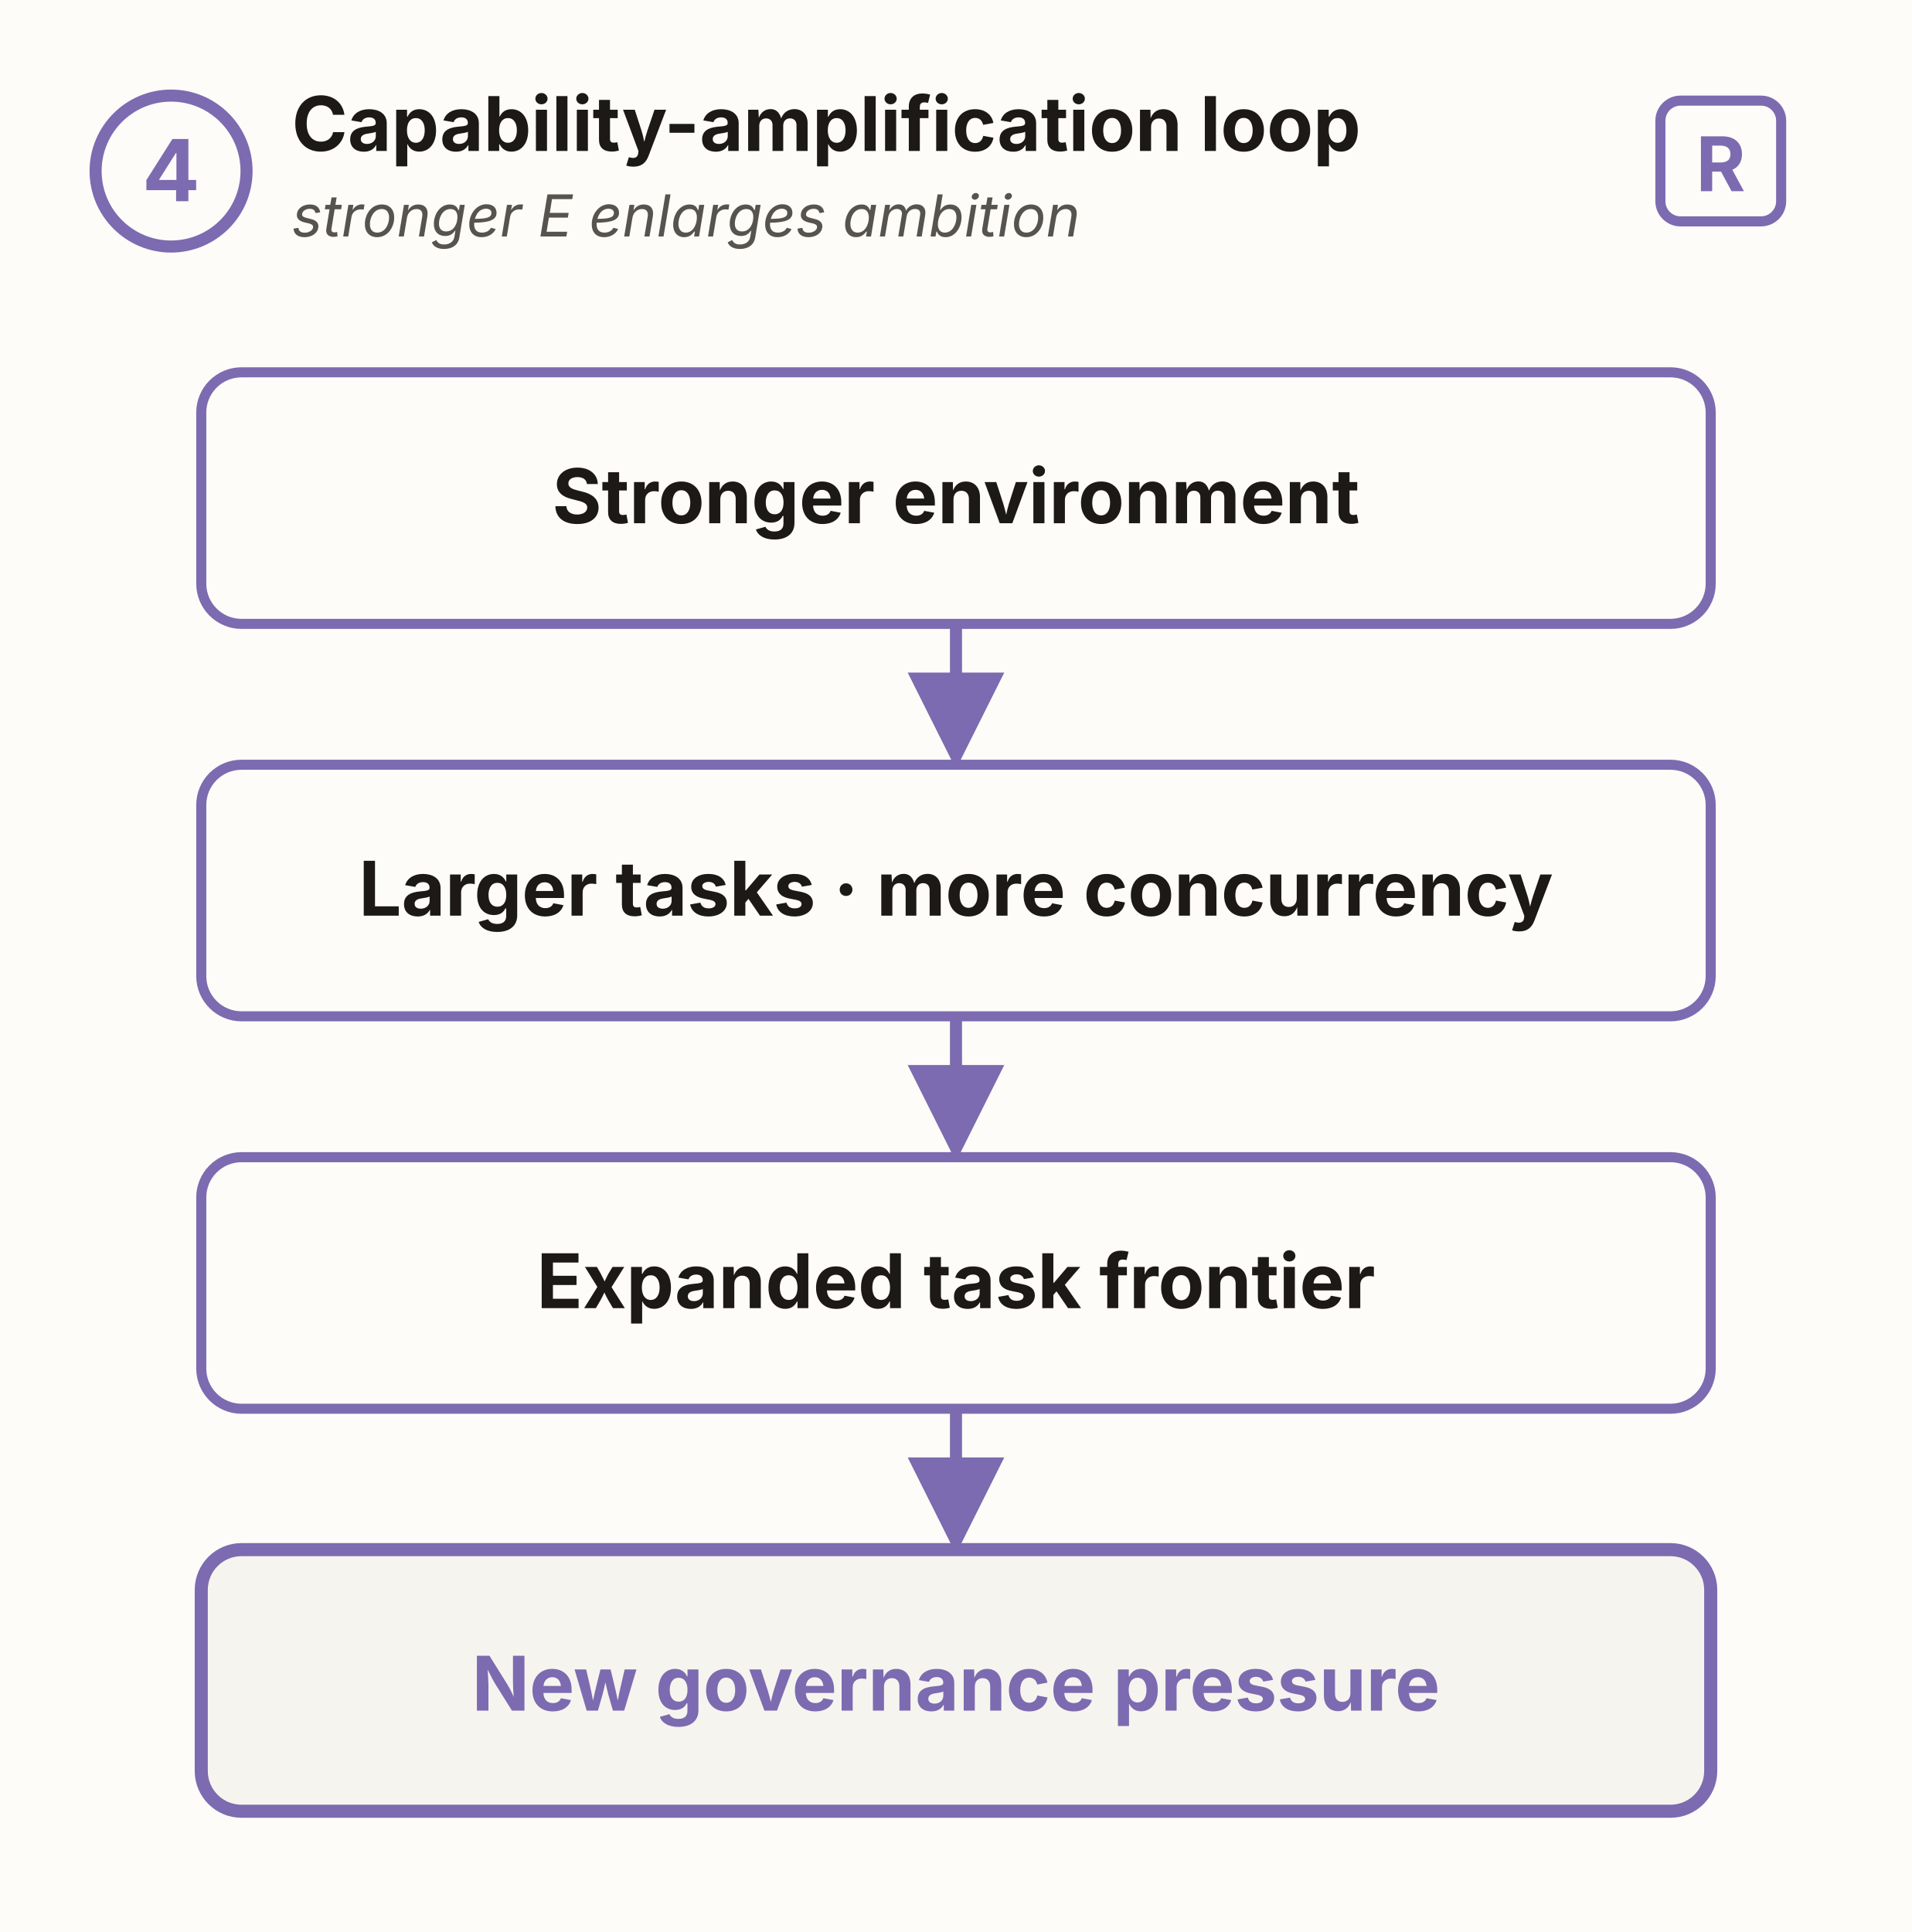
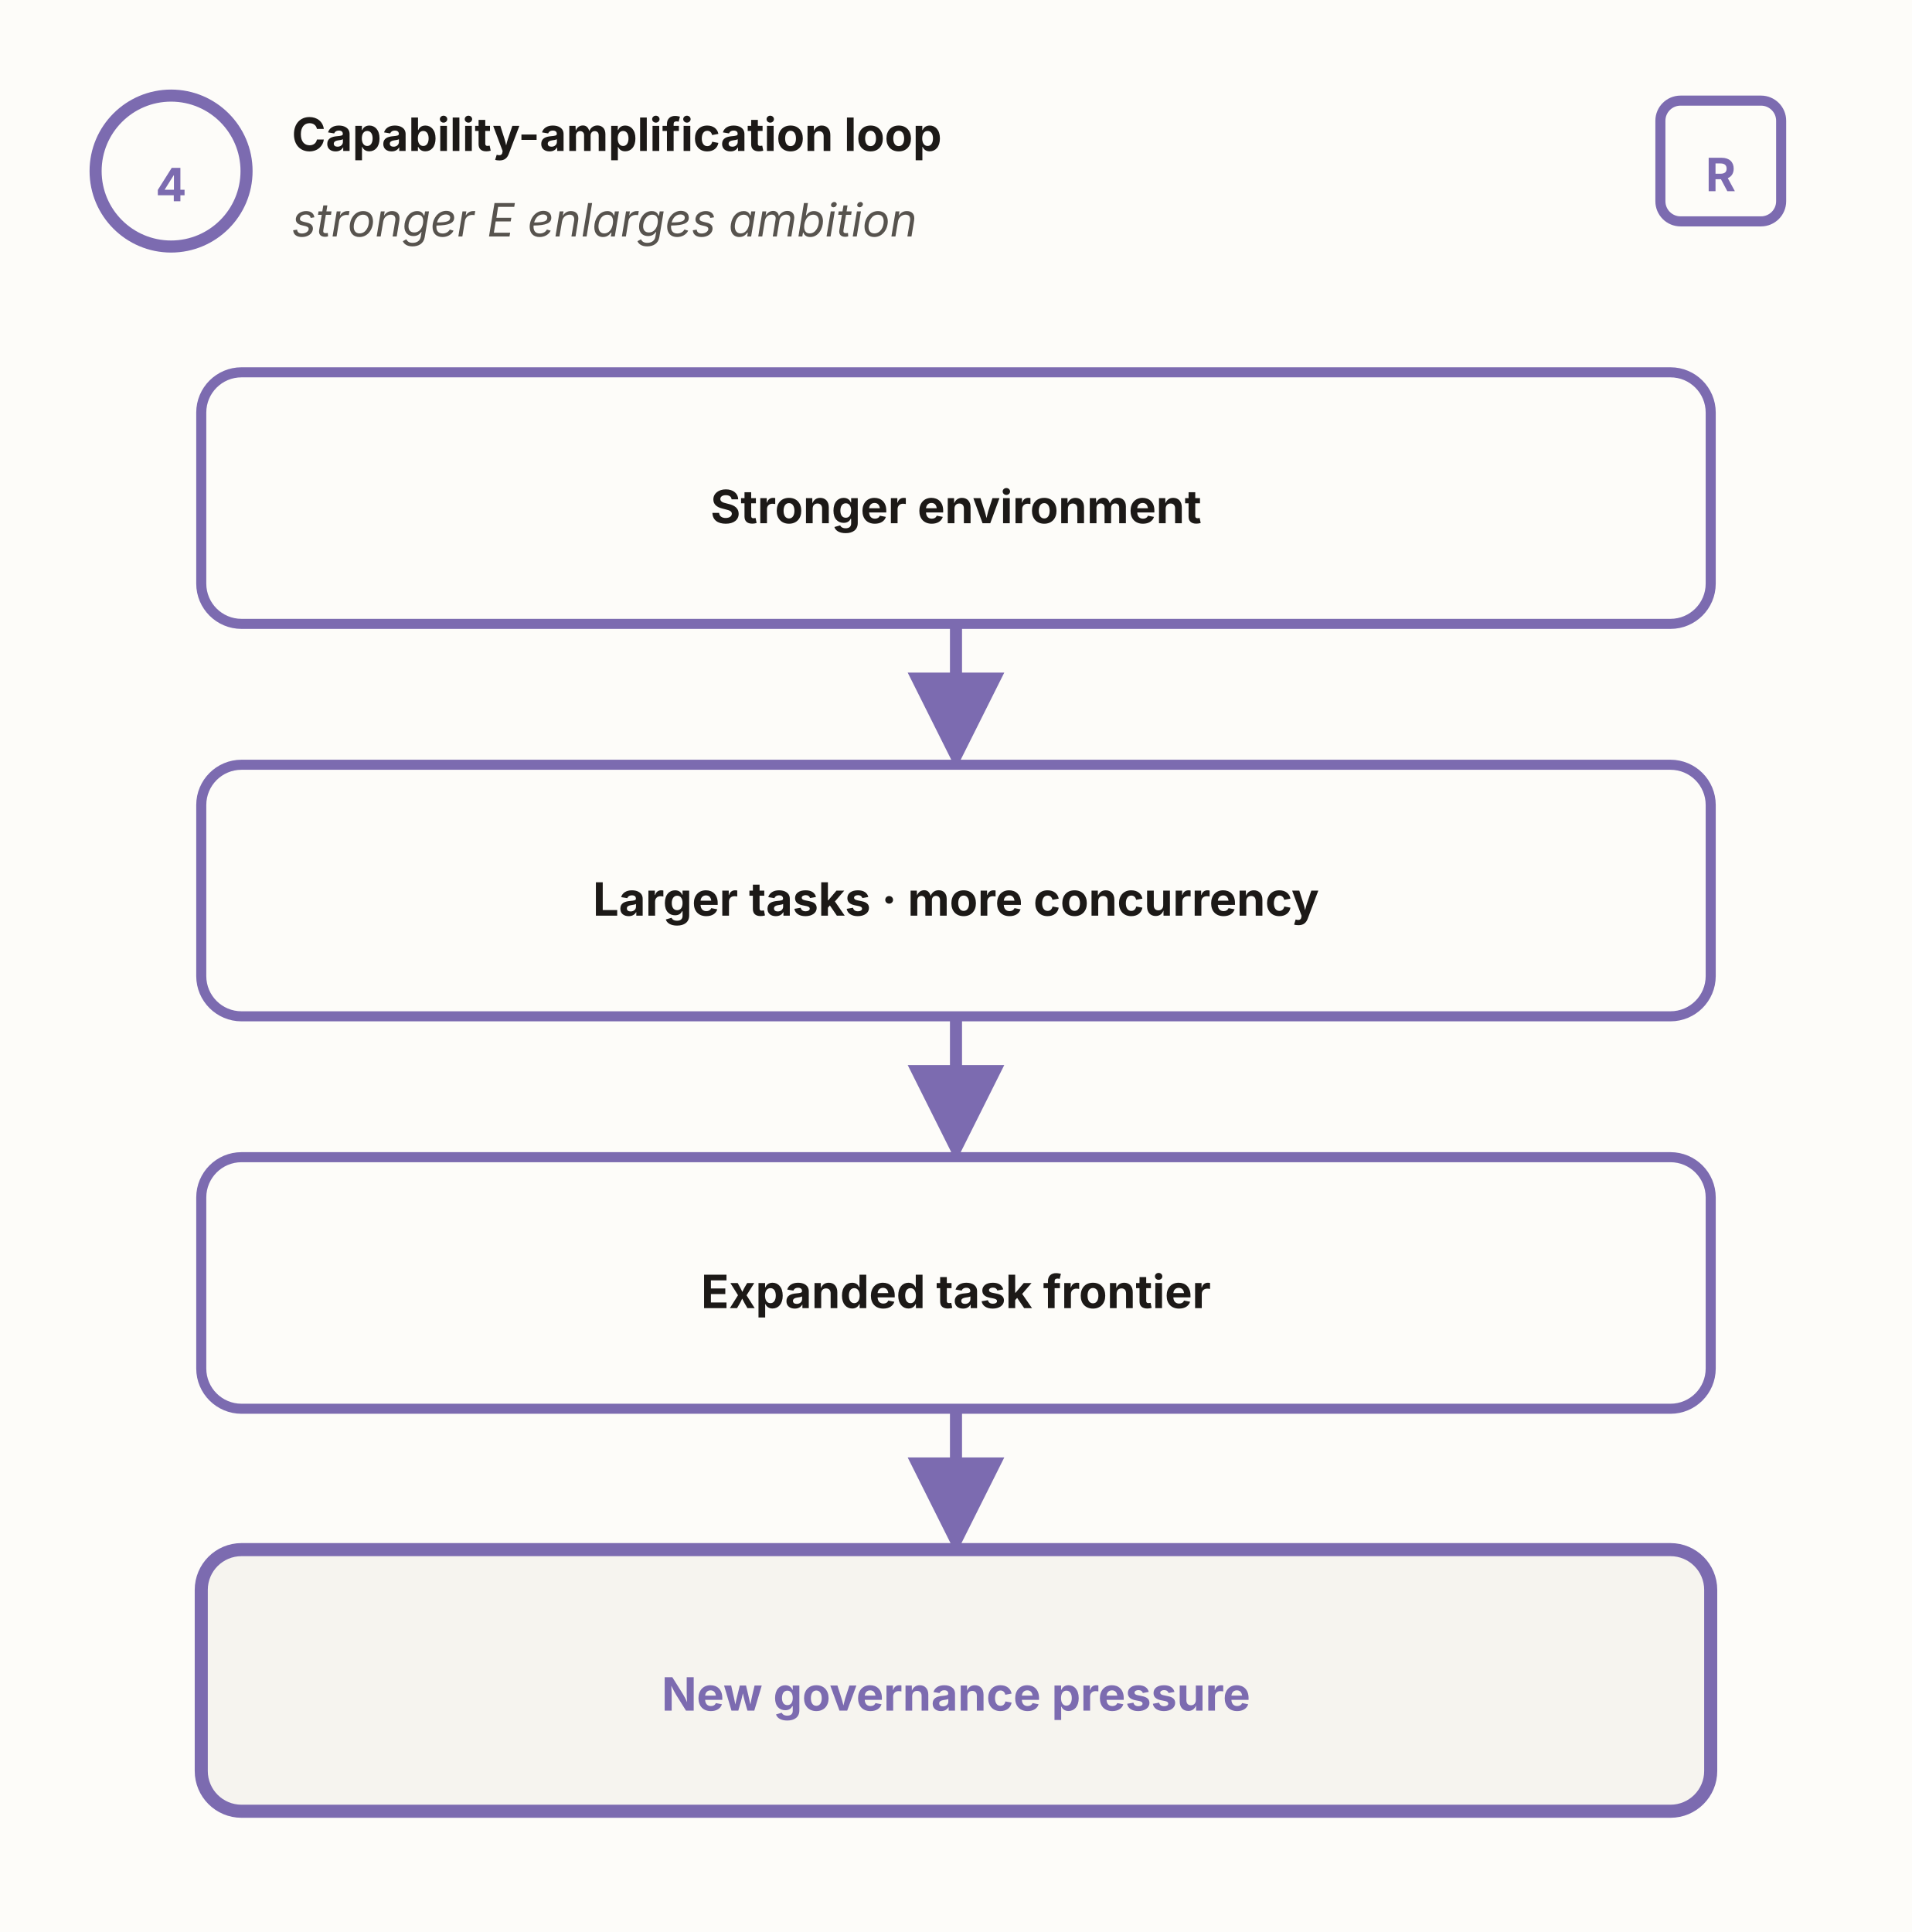
<svg xmlns="http://www.w3.org/2000/svg" viewBox="0 0 380 384" role="img" aria-labelledby="l4Title l4Desc" font-family="'Source Sans 3', -apple-system, 'Segoe UI', sans-serif">
  <defs>
    <marker id="l4-arrow" viewBox="0 0 10 10" refX="8.5" refY="5" markerWidth="8" markerHeight="8" orient="auto">
      <path d="M0,0 L10,5 L0,10 z" fill="#7c6bb0" />
    </marker>
  </defs>
  <rect x="0" y="0" width="380" height="384" fill="#fdfcf9" />
  <circle cx="34" cy="34" r="15" fill="#fdfcf9" stroke="#7c6bb0" stroke-width="2.4" />
-   <text x="34" y="40" text-anchor="middle" font-size="17" font-weight="700" fill="#7c6bb0">4</text>
-   <text x="58" y="30" text-anchor="start" font-size="15" font-weight="700" fill="#1c1917">Capability-amplification loop</text>
-   <text x="58" y="47" text-anchor="start" font-size="11.5" font-style="italic" fill="#57534e">stronger E enlarges ambition</text>
+   <text x="34" y="40" text-anchor="middle" font-size="9.12" font-weight="700" fill="#7c6bb0">4</text>
+   <text x="58" y="30" text-anchor="start" font-size="9.12" font-weight="700" fill="#1c1917">Capability-amplification loop</text>
+   <text x="58" y="47" text-anchor="start" font-size="9.12" font-style="italic" fill="#57534e">stronger E enlarges ambition</text>
  <rect x="330" y="20" width="24" height="24" rx="4" fill="#fdfcf9" stroke="#7c6bb0" stroke-width="2" />
-   <text x="342" y="38" text-anchor="middle" font-size="15" font-weight="700" fill="#7c6bb0">R</text>
+   <text x="342" y="38" text-anchor="middle" font-size="9.12" font-weight="700" fill="#7c6bb0">R</text>
  <rect x="40" y="74" width="300" height="50" rx="8" fill="#fdfcf9" stroke="#7c6bb0" stroke-width="2" />
-   <text x="190" y="104" text-anchor="middle" font-size="15" font-weight="700" fill="#1c1917">Stronger environment</text>
+   <text x="190" y="104" text-anchor="middle" font-size="9.12" font-weight="700" fill="#1c1917">Stronger environment</text>
  <path d="M190,124 L190,150" fill="none" stroke="#7c6bb0" stroke-width="2.4" marker-end="url(#l4-arrow)" />
  <rect x="40" y="152" width="300" height="50" rx="8" fill="#fdfcf9" stroke="#7c6bb0" stroke-width="2" />
-   <text x="190" y="182" text-anchor="middle" font-size="15" font-weight="700" fill="#1c1917">Larger tasks · more concurrency</text>
+   <text x="190" y="182" text-anchor="middle" font-size="9.12" font-weight="700" fill="#1c1917">Larger tasks · more concurrency</text>
  <path d="M190,202 L190,228" fill="none" stroke="#7c6bb0" stroke-width="2.4" marker-end="url(#l4-arrow)" />
  <rect x="40" y="230" width="300" height="50" rx="8" fill="#fdfcf9" stroke="#7c6bb0" stroke-width="2" />
-   <text x="190" y="260" text-anchor="middle" font-size="15" font-weight="700" fill="#1c1917">Expanded task frontier</text>
+   <text x="190" y="260" text-anchor="middle" font-size="9.12" font-weight="700" fill="#1c1917">Expanded task frontier</text>
  <path d="M190,280 L190,306" fill="none" stroke="#7c6bb0" stroke-width="2.4" marker-end="url(#l4-arrow)" />
  <rect x="40" y="308" width="300" height="52" rx="8" fill="#f6f4ef" stroke="#7c6bb0" stroke-width="2.6" />
-   <text x="190" y="340" text-anchor="middle" font-size="15" font-weight="700" fill="#7c6bb0">New governance pressure</text>
+   <text x="190" y="340" text-anchor="middle" font-size="9.12" font-weight="700" fill="#7c6bb0">New governance pressure</text>
</svg>
